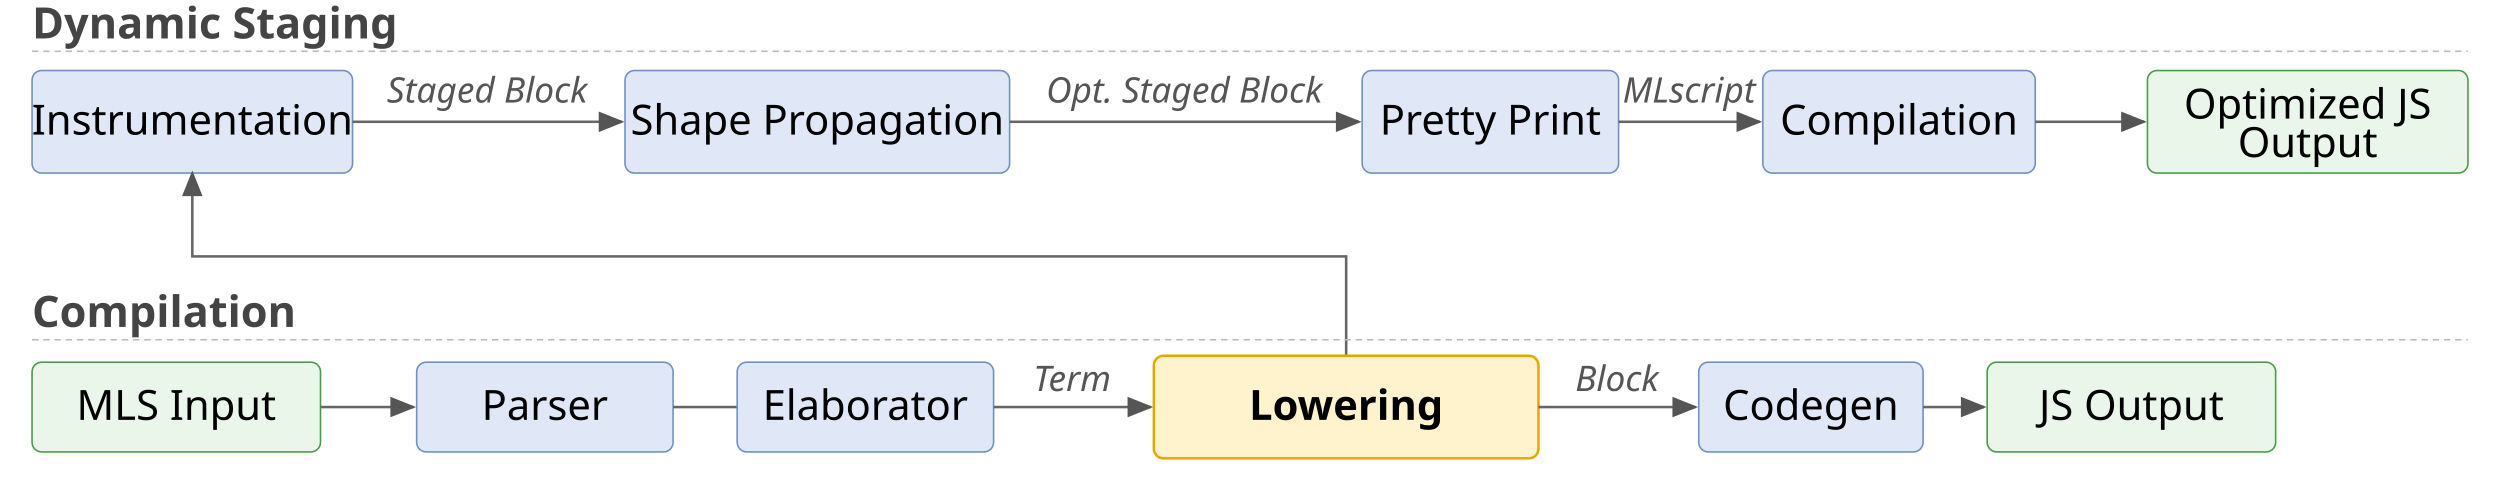
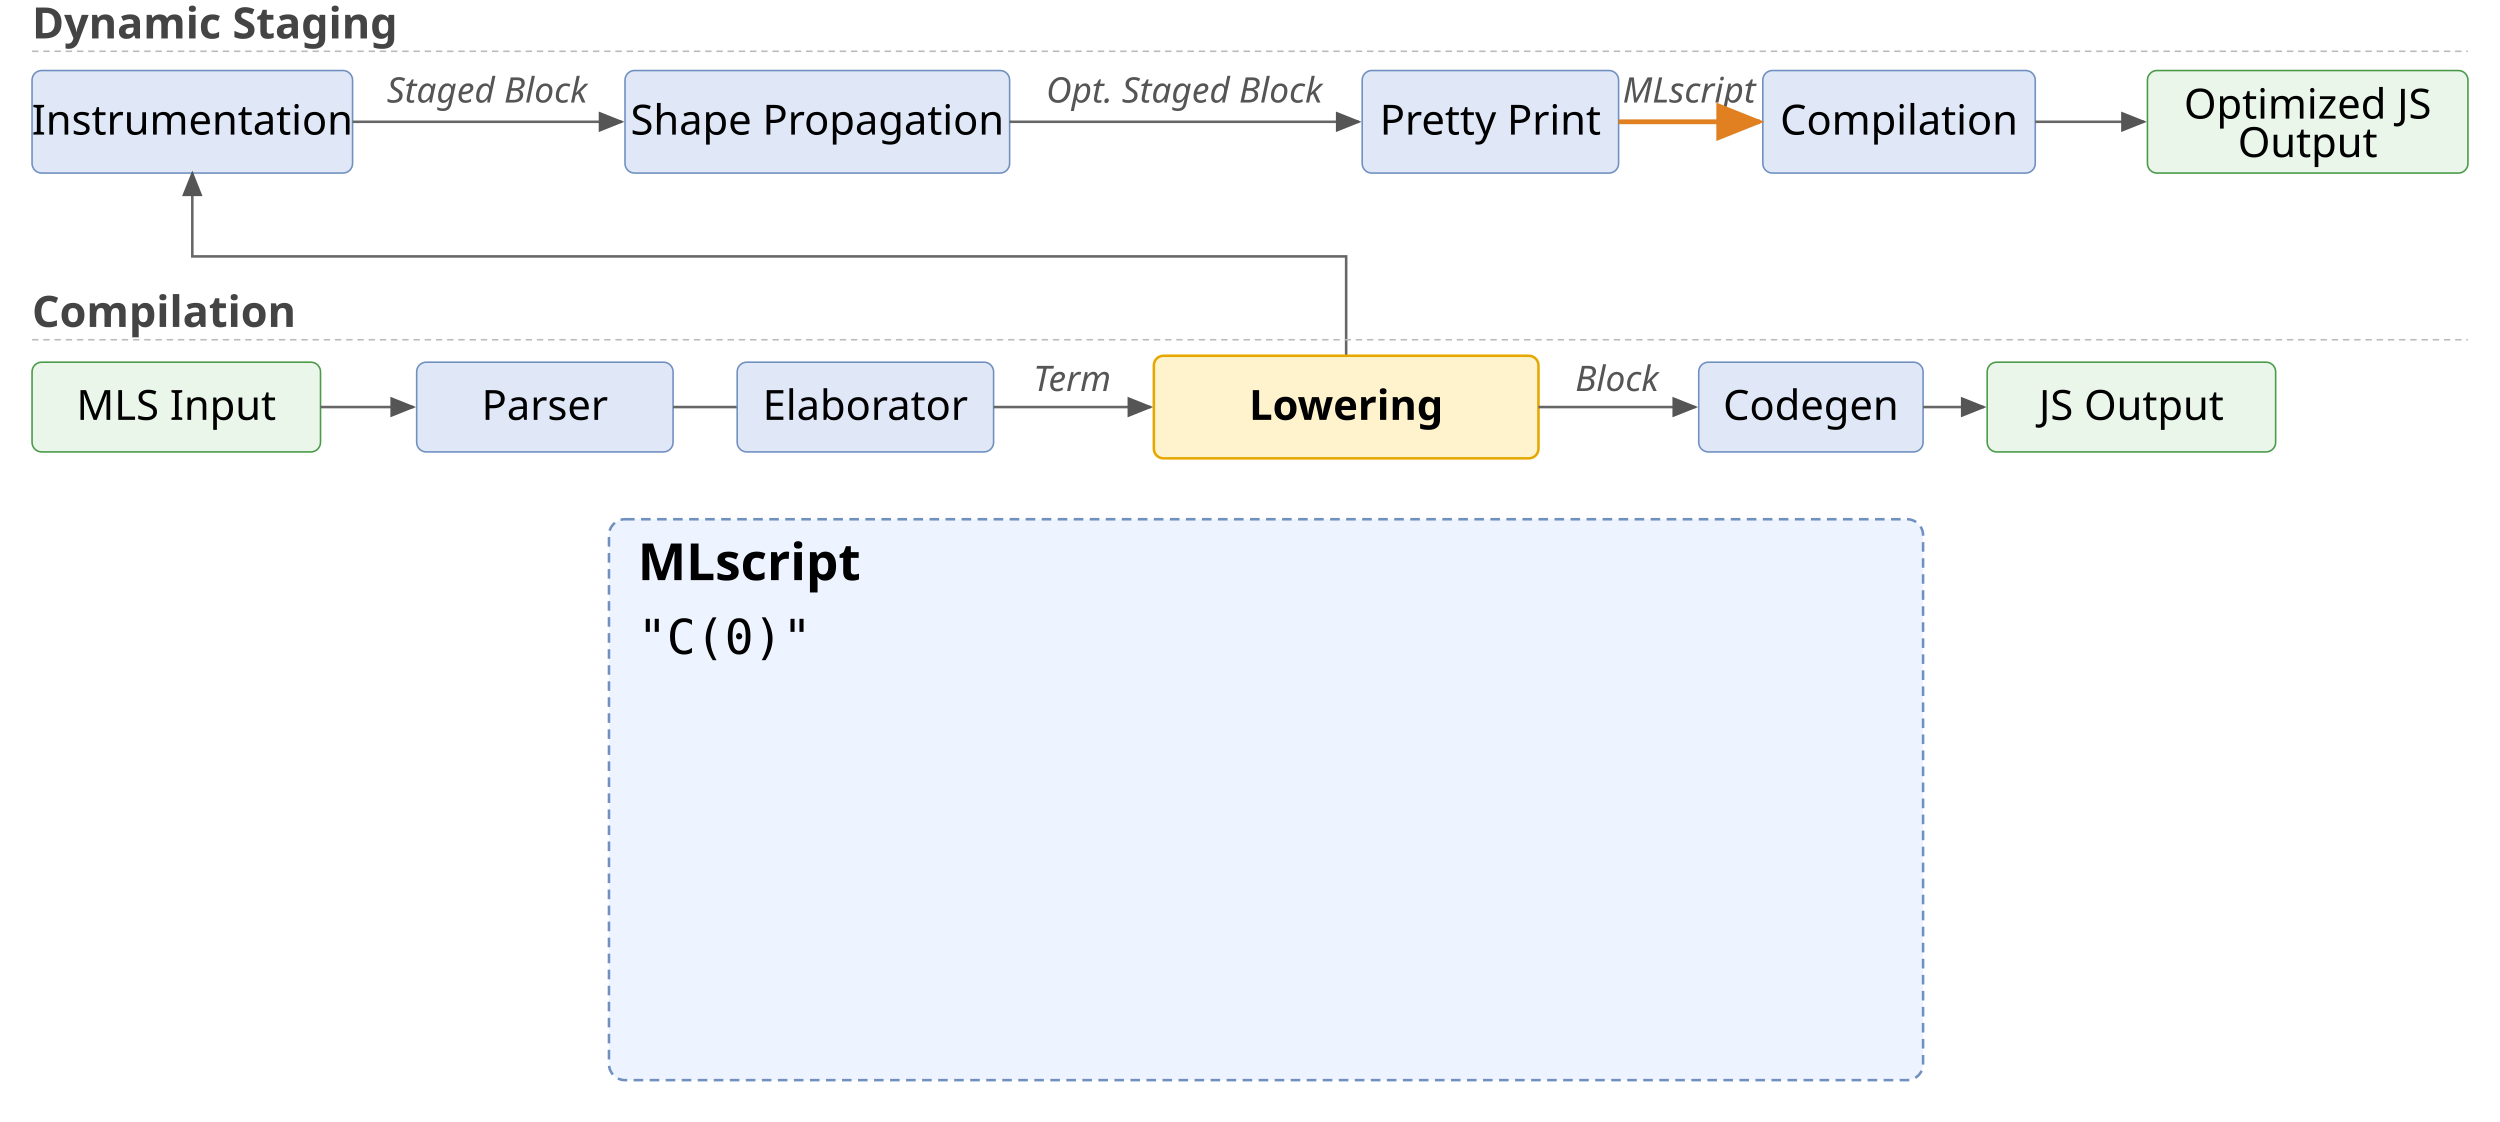
- <svg xmlns="http://www.w3.org/2000/svg" viewBox="0 0 1560 300" font-family="sans-serif" xml:space="preserve">
+ <svg xmlns="http://www.w3.org/2000/svg" viewBox="0 0 1560 700" font-family="sans-serif" xml:space="preserve">
  <defs>
    <marker id="a" markerWidth="10" markerHeight="8" refX="9" refY="4" orient="auto">
      <path d="M0,0 L0,8 L10,4 z" fill="#555" />
    </marker>
    <marker id="ah" markerWidth="10" markerHeight="8" refX="9" refY="4" orient="auto">
      <path d="M0,0 L0,8 L10,4 z" fill="#e08020" />
    </marker>
    <style>
      .mono { font-family: Menlo, Consolas, monospace; font-size: 30px; }
      .ttl  { font-weight: bold; font-size: 32px; }
      .lbl  { font-size: 22px; font-style: italic; fill: #555; }
      .row  { font-weight: bold; font-size: 27px; fill: #444; }
      .hl   { stroke: #e08020; stroke-width: 3; fill: none; }
      text  { font-size: 26px; }
    </style>
  </defs>
  <text x="20" y="24" class="row">Dynamic Staging</text>
  <line x1="20" y1="32" x2="1540" y2="32" stroke="#bbb" stroke-dasharray="4,3" />
  <rect x="20" y="44" width="200" height="64" rx="6" fill="#e0e8f8" stroke="#7090c0" />
  <text x="120" y="84" text-anchor="middle">Instrumentation</text>
  <rect x="390" y="44" width="240" height="64" rx="6" fill="#e0e8f8" stroke="#7090c0" />
  <text x="510" y="84" text-anchor="middle">Shape Propagation</text>
  <rect x="850" y="44" width="160" height="64" rx="6" fill="#e0e8f8" stroke="#7090c0" />
  <text x="930" y="84" text-anchor="middle">Pretty Print</text>
  <rect x="1100" y="44" width="170" height="64" rx="6" fill="#e0e8f8" stroke="#7090c0" />
  <text x="1185" y="84" text-anchor="middle">Compilation</text>
  <rect x="1340" y="44" width="200" height="64" rx="6" fill="#eaf6ea" stroke="#4a9a4a" />
  <text x="1440" y="74" text-anchor="middle" font-size="22">Optimized JS</text>
  <text x="1440" y="98" text-anchor="middle" font-size="22">Output</text>
  <line x1="220" y1="76" x2="388" y2="76" stroke="#666" stroke-width="1.6" marker-end="url(#a)" />
  <text x="304" y="64" text-anchor="middle" class="lbl">Staged Block</text>
  <line x1="630" y1="76" x2="848" y2="76" stroke="#666" stroke-width="1.6" marker-end="url(#a)" />
  <text x="739" y="64" text-anchor="middle" class="lbl">Opt. Staged Block</text>
  <line x1="1010" y1="76" x2="1098" y2="76" stroke="#666" stroke-width="1.6" marker-end="url(#a)" />
  <text x="1054" y="64" text-anchor="middle" class="lbl">MLscript</text>
  <line x1="1270" y1="76" x2="1338" y2="76" stroke="#666" stroke-width="1.6" marker-end="url(#a)" />
  <path d="M 840 222 L 840 160 L 120 160 L 120 108" fill="none" stroke="#666" stroke-width="1.6" marker-end="url(#a)" />
  <text x="20" y="204" class="row">Compilation</text>
  <line x1="20" y1="212" x2="1540" y2="212" stroke="#bbb" stroke-dasharray="4,3" />
  <rect x="20" y="226" width="180" height="56" rx="6" fill="#eaf6ea" stroke="#4a9a4a" />
  <text x="110" y="262" text-anchor="middle">MLS Input</text>
  <line x1="200" y1="254" x2="258" y2="254" stroke="#666" stroke-width="1.6" marker-end="url(#a)" />
  <rect x="260" y="226" width="160" height="56" rx="6" fill="#e0e8f8" stroke="#7090c0" />
  <text x="340" y="262" text-anchor="middle">Parser</text>
  <line x1="420" y1="254" x2="478" y2="254" stroke="#666" stroke-width="1.6" marker-end="url(#a)" />
  <rect x="460" y="226" width="160" height="56" rx="6" fill="#e0e8f8" stroke="#7090c0" />
  <text x="540" y="262" text-anchor="middle">Elaborator</text>
  <line x1="620" y1="254" x2="718" y2="254" stroke="#666" stroke-width="1.6" marker-end="url(#a)" />
  <text x="669" y="244" text-anchor="middle" class="lbl">Term</text>
  <rect x="720" y="222" width="240" height="64" rx="6" fill="#fff3cd" stroke="#e6a800" stroke-width="1.6" />
  <text x="840" y="262" text-anchor="middle" font-weight="bold">Lowering</text>
  <line x1="960" y1="254" x2="1058" y2="254" stroke="#666" stroke-width="1.6" marker-end="url(#a)" />
  <text x="1009" y="244" text-anchor="middle" class="lbl">Block</text>
  <rect x="1060" y="226" width="140" height="56" rx="6" fill="#e0e8f8" stroke="#7090c0" />
  <text x="1130" y="262" text-anchor="middle">Codegen</text>
  <line x1="1200" y1="254" x2="1238" y2="254" stroke="#666" stroke-width="1.6" marker-end="url(#a)" />
  <rect x="1240" y="226" width="180" height="56" rx="6" fill="#eaf6ea" stroke="#4a9a4a" />
  <text x="1330" y="262" text-anchor="middle">JS Output</text>
+   <line x1="1010" y1="76" x2="1098" y2="76" class="hl" marker-end="url(#ah)" />
+   <rect x="380" y="324" width="820" height="350" rx="10" fill="#eef4ff" stroke="#7090c0" stroke-width="1.6" stroke-dasharray="6,4" />
+   <text x="398" y="362" class="ttl">MLscript</text>
+   <text x="398" y="408" class="mono">"C(0)"</text>
</svg>
